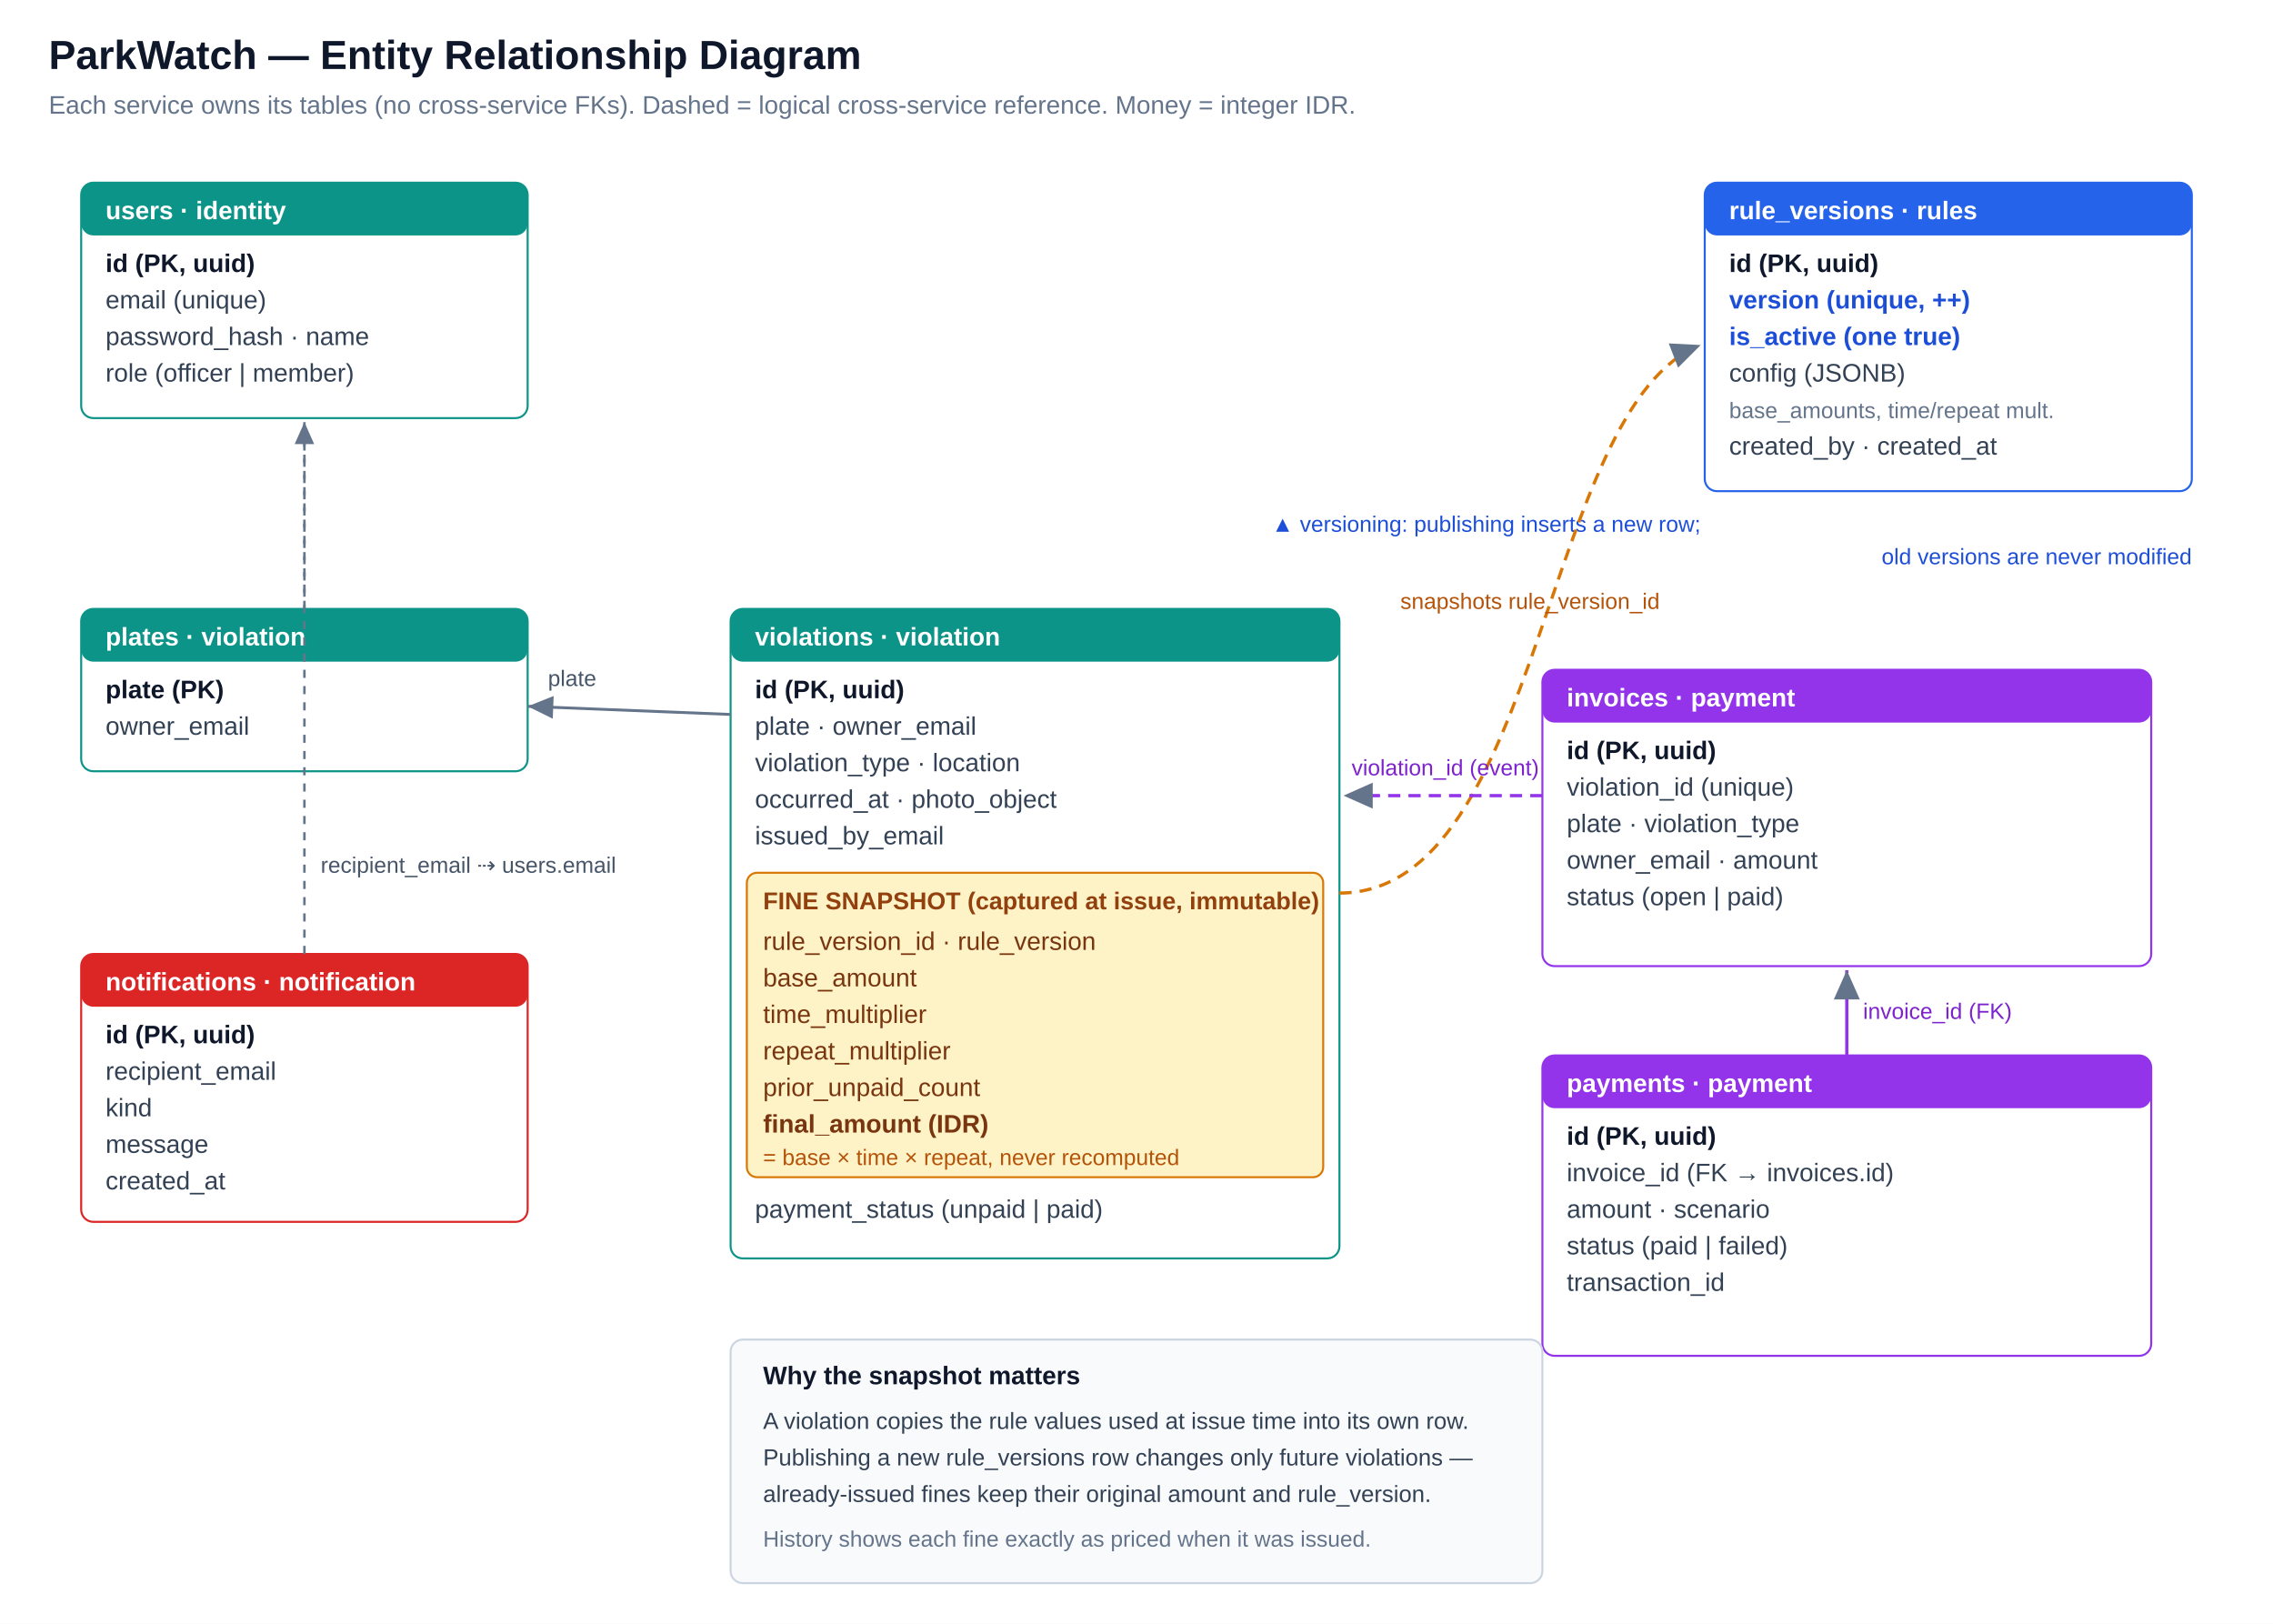
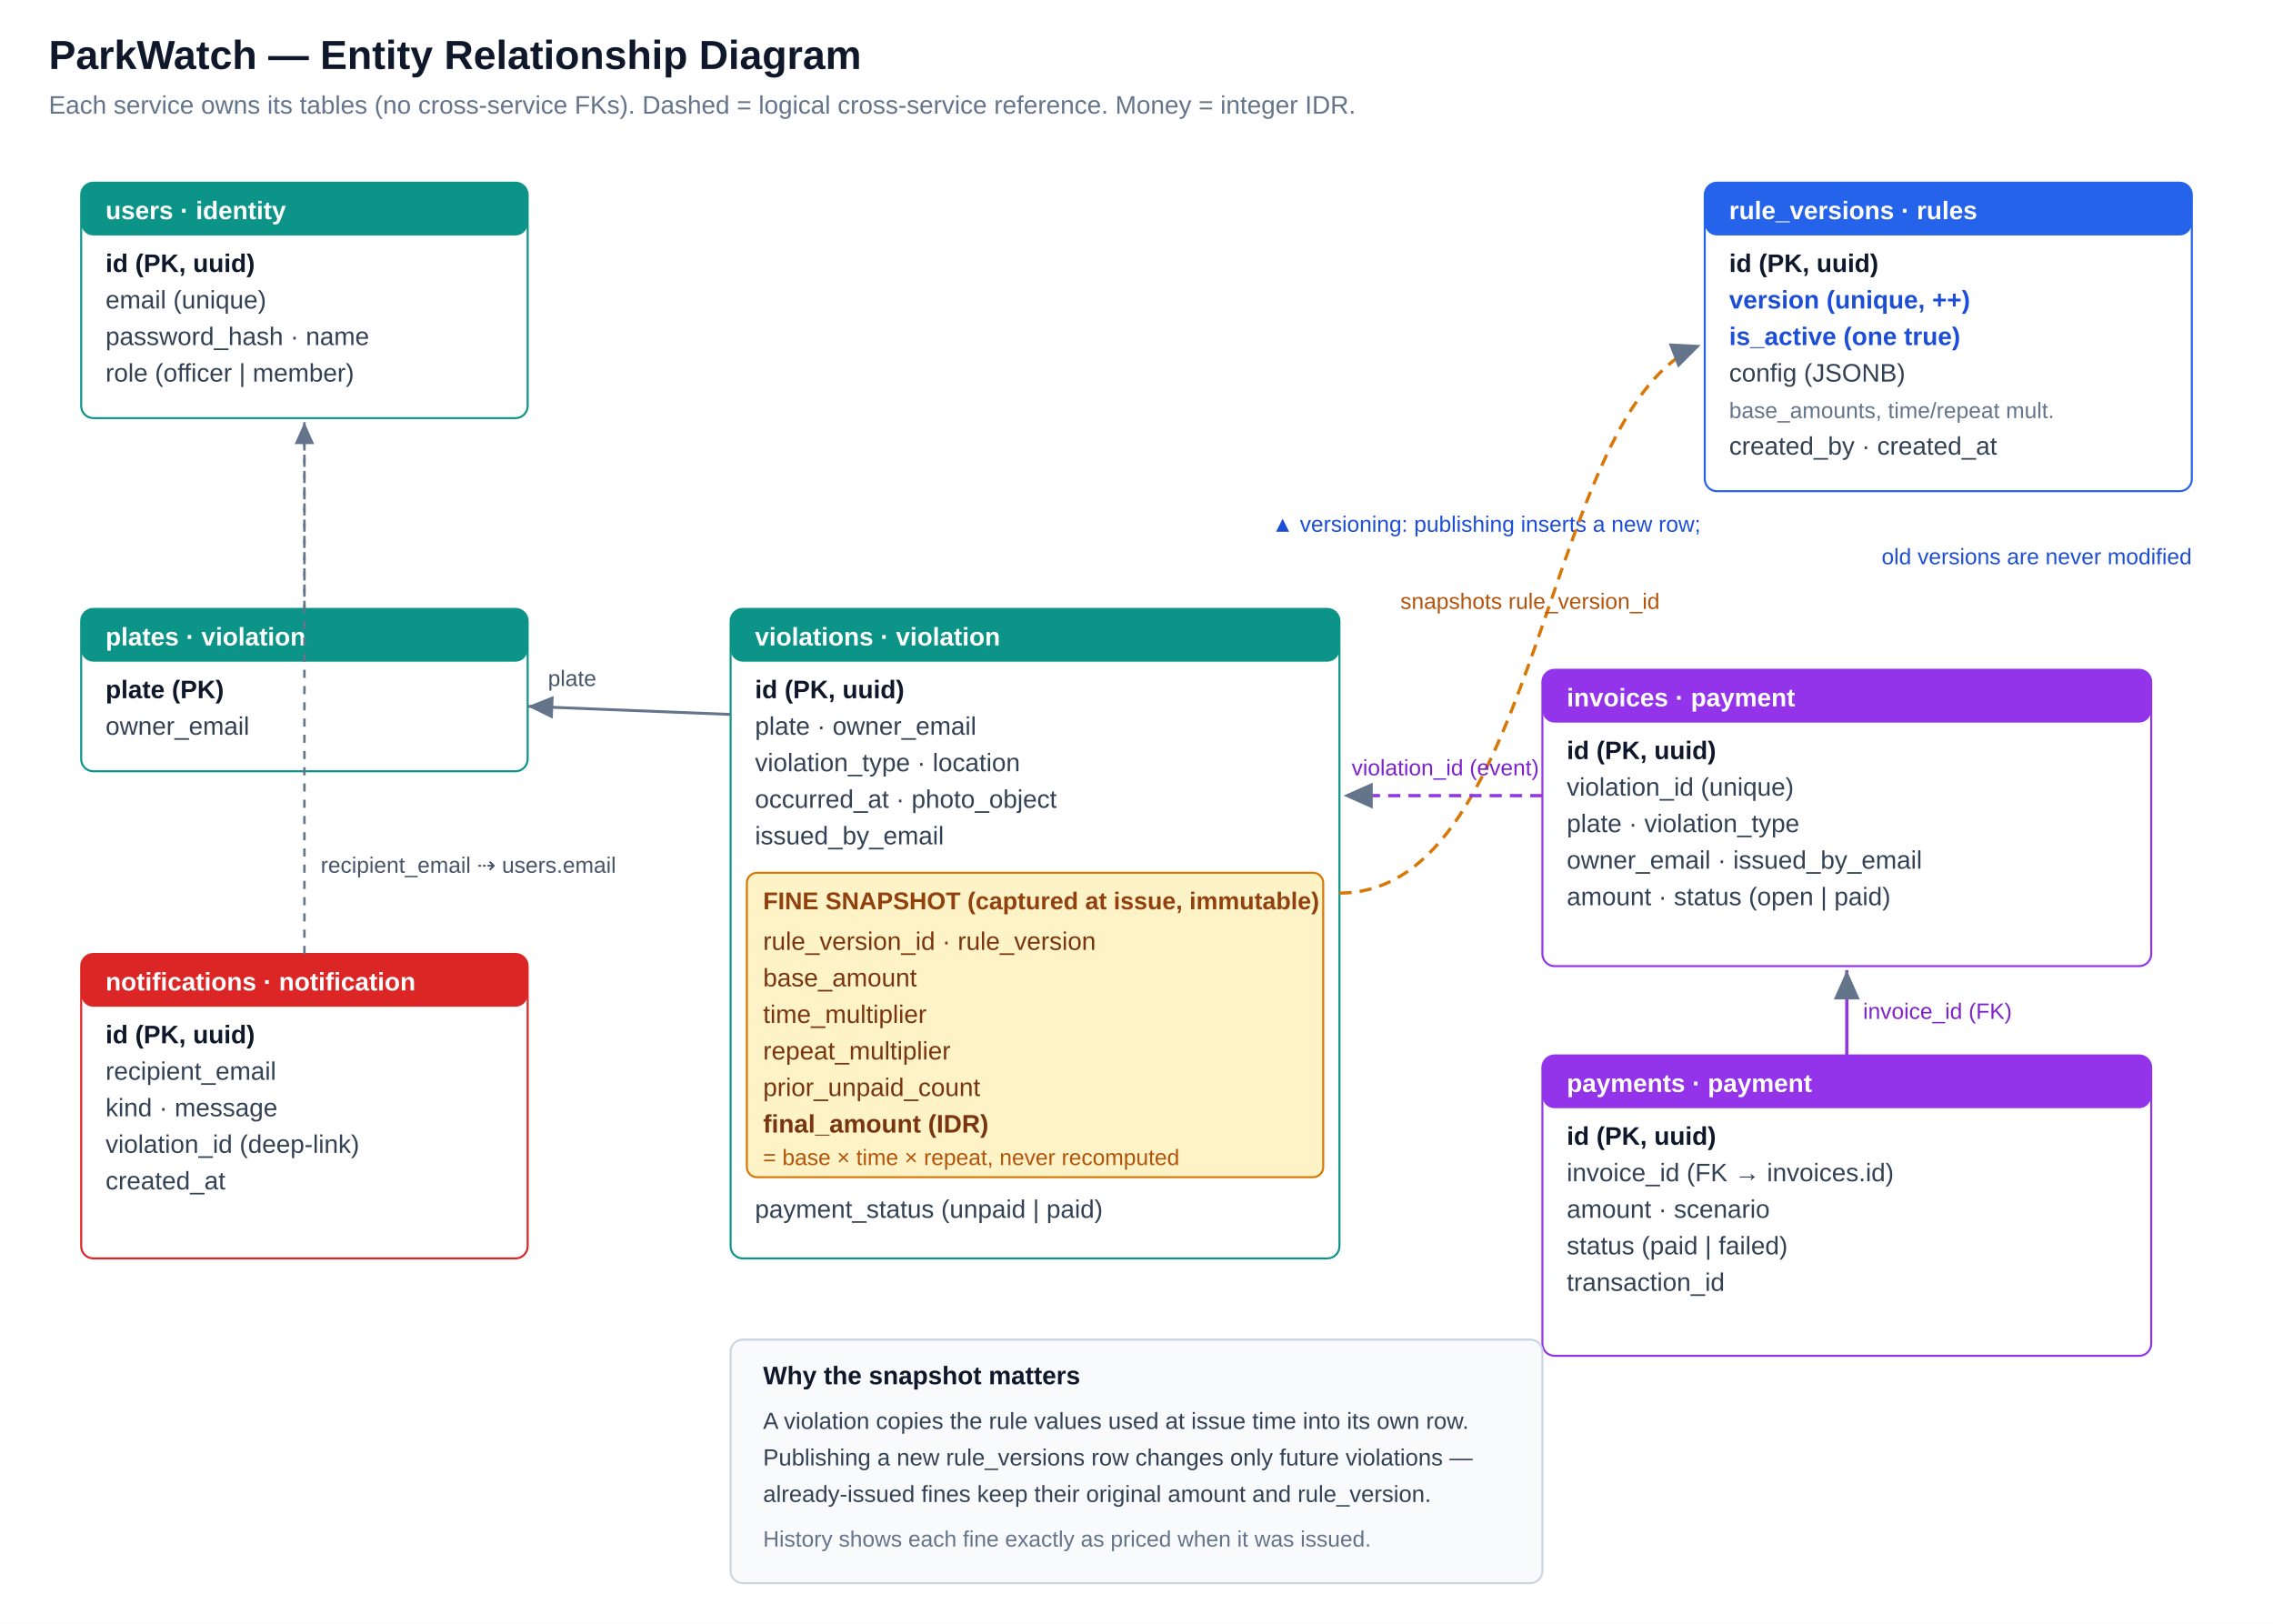
<svg xmlns="http://www.w3.org/2000/svg" viewBox="0 0 1120 800" font-family="Segoe UI, Arial, sans-serif" font-size="12.5">
  <defs>
    <marker id="rel" markerWidth="12" markerHeight="12" refX="9" refY="4" orient="auto" markerUnits="strokeWidth">
      <path d="M0,0 L9,4 L0,8 Z" fill="#64748b" />
    </marker>
  </defs>
  <rect x="0" y="0" width="1120" height="800" fill="#ffffff" />
  <text x="24" y="34" font-size="20" font-weight="700" fill="#0f172a">ParkWatch — Entity Relationship Diagram</text>
  <text x="24" y="56" fill="#64748b">Each service owns its tables (no cross-service FKs). Dashed = logical cross-service reference. Money = integer IDR.</text>
  <g>
    <rect x="40" y="90" width="220" height="116" rx="6" fill="#ffffff" stroke="#0d9488" />
    <rect x="40" y="90" width="220" height="26" rx="6" fill="#0d9488" />
    <text x="52" y="108" fill="#ffffff" font-weight="700">users   ·  identity</text>
    <text x="52" y="134" fill="#0f172a" font-weight="600">id  (PK, uuid)</text>
    <text x="52" y="152" fill="#334155">email  (unique)</text>
    <text x="52" y="170" fill="#334155">password_hash  ·  name</text>
    <text x="52" y="188" fill="#334155">role  (officer | member)</text>
  </g>
  <g>
    <rect x="840" y="90" width="240" height="152" rx="6" fill="#ffffff" stroke="#2563eb" />
    <rect x="840" y="90" width="240" height="26" rx="6" fill="#2563eb" />
    <text x="852" y="108" fill="#ffffff" font-weight="700">rule_versions   ·  rules</text>
    <text x="852" y="134" fill="#0f172a" font-weight="600">id  (PK, uuid)</text>
    <text x="852" y="152" fill="#1d4ed8" font-weight="600">version  (unique, ++)</text>
    <text x="852" y="170" fill="#1d4ed8" font-weight="600">is_active  (one true)</text>
    <text x="852" y="188" fill="#334155">config  (JSONB)</text>
    <text x="852" y="206" fill="#64748b" font-size="11">base_amounts, time/repeat mult.</text>
    <text x="852" y="224" fill="#334155">created_by  ·  created_at</text>
  </g>
  <text x="838" y="262" fill="#1d4ed8" font-size="11" text-anchor="end">▲ versioning: publishing inserts a new row;</text>
  <text x="1080" y="278" fill="#1d4ed8" font-size="11" text-anchor="end">old versions are never modified</text>
  <g>
    <rect x="40" y="300" width="220" height="80" rx="6" fill="#ffffff" stroke="#0d9488" />
    <rect x="40" y="300" width="220" height="26" rx="6" fill="#0d9488" />
    <text x="52" y="318" fill="#ffffff" font-weight="700">plates   ·  violation</text>
    <text x="52" y="344" fill="#0f172a" font-weight="600">plate  (PK)</text>
    <text x="52" y="362" fill="#334155">owner_email</text>
  </g>
  <g>
    <rect x="360" y="300" width="300" height="320" rx="6" fill="#ffffff" stroke="#0d9488" />
    <rect x="360" y="300" width="300" height="26" rx="6" fill="#0d9488" />
    <text x="372" y="318" fill="#ffffff" font-weight="700">violations   ·  violation</text>
    <text x="372" y="344" fill="#0f172a" font-weight="600">id  (PK, uuid)</text>
    <text x="372" y="362" fill="#334155">plate  ·  owner_email</text>
    <text x="372" y="380" fill="#334155">violation_type  ·  location</text>
    <text x="372" y="398" fill="#334155">occurred_at  ·  photo_object</text>
    <text x="372" y="416" fill="#334155">issued_by_email</text>
    <rect x="368" y="430" width="284" height="150" rx="5" fill="#fef3c7" stroke="#d97706" />
    <text x="376" y="448" fill="#92400e" font-weight="700" font-size="12">FINE SNAPSHOT  (captured at issue, immutable)</text>
    <text x="376" y="468" fill="#78350f">rule_version_id  ·  rule_version</text>
    <text x="376" y="486" fill="#78350f">base_amount</text>
    <text x="376" y="504" fill="#78350f">time_multiplier</text>
    <text x="376" y="522" fill="#78350f">repeat_multiplier</text>
    <text x="376" y="540" fill="#78350f">prior_unpaid_count</text>
    <text x="376" y="558" fill="#78350f" font-weight="700">final_amount  (IDR)</text>
    <text x="376" y="574" fill="#b45309" font-size="11">= base × time × repeat, never recomputed</text>
    <text x="372" y="600" fill="#334155">payment_status  (unpaid | paid)</text>
  </g>
  <g>
    <rect x="760" y="330" width="300" height="146" rx="6" fill="#ffffff" stroke="#9333ea" />
    <rect x="760" y="330" width="300" height="26" rx="6" fill="#9333ea" />
    <text x="772" y="348" fill="#ffffff" font-weight="700">invoices   ·  payment</text>
    <text x="772" y="374" fill="#0f172a" font-weight="600">id  (PK, uuid)</text>
    <text x="772" y="392" fill="#334155">violation_id  (unique)</text>
    <text x="772" y="410" fill="#334155">plate  ·  violation_type</text>
-     <text x="772" y="428" fill="#334155">owner_email  ·  amount</text>
-     <text x="772" y="446" fill="#334155">status  (open | paid)</text>
+     <text x="772" y="428" fill="#334155">owner_email  ·  issued_by_email</text>
+     <text x="772" y="446" fill="#334155">amount  ·  status  (open | paid)</text>
  </g>
  <g>
    <rect x="760" y="520" width="300" height="148" rx="6" fill="#ffffff" stroke="#9333ea" />
    <rect x="760" y="520" width="300" height="26" rx="6" fill="#9333ea" />
    <text x="772" y="538" fill="#ffffff" font-weight="700">payments   ·  payment</text>
    <text x="772" y="564" fill="#0f172a" font-weight="600">id  (PK, uuid)</text>
    <text x="772" y="582" fill="#334155">invoice_id  (FK → invoices.id)</text>
    <text x="772" y="600" fill="#334155">amount  ·  scenario</text>
    <text x="772" y="618" fill="#334155">status  (paid | failed)</text>
    <text x="772" y="636" fill="#334155">transaction_id</text>
  </g>
  <g>
-     <rect x="40" y="470" width="220" height="132" rx="6" fill="#ffffff" stroke="#dc2626" />
+     <rect x="40" y="470" width="220" height="150" rx="6" fill="#ffffff" stroke="#dc2626" />
    <rect x="40" y="470" width="220" height="26" rx="6" fill="#dc2626" />
    <text x="52" y="488" fill="#ffffff" font-weight="700">notifications   ·  notification</text>
    <text x="52" y="514" fill="#0f172a" font-weight="600">id  (PK, uuid)</text>
    <text x="52" y="532" fill="#334155">recipient_email</text>
-     <text x="52" y="550" fill="#334155">kind</text>
-     <text x="52" y="568" fill="#334155">message</text>
+     <text x="52" y="550" fill="#334155">kind  ·  message</text>
+     <text x="52" y="568" fill="#334155">violation_id  (deep-link)</text>
    <text x="52" y="586" fill="#334155">created_at</text>
  </g>
  <path d="M360,352 L260,348" stroke="#64748b" stroke-width="1.4" fill="none" marker-end="url(#rel)" />
  <text x="270" y="338" fill="#475569" font-size="11">plate</text>
  <path d="M660,440 C760,440 760,200 838,170" stroke="#d97706" stroke-width="1.6" fill="none" stroke-dasharray="6 4" marker-end="url(#rel)" />
  <text x="690" y="300" fill="#b45309" font-size="11">snapshots rule_version_id</text>
  <path d="M760,392 L662,392" stroke="#9333ea" stroke-width="1.6" fill="none" stroke-dasharray="6 4" marker-end="url(#rel)" />
  <text x="666" y="382" fill="#7e22ce" font-size="11">violation_id (event)</text>
  <path d="M910,520 L910,478" stroke="#9333ea" stroke-width="1.6" fill="none" marker-end="url(#rel)" />
  <text x="918" y="502" fill="#7e22ce" font-size="11">invoice_id (FK)</text>
  <path d="M150,470 C150,300 150,250 150,208" stroke="#64748b" stroke-width="1.2" fill="none" stroke-dasharray="4 4" marker-end="url(#rel)" />
  <text x="158" y="430" fill="#475569" font-size="11">recipient_email ⇢ users.email</text>
  <path d="M150,300 L150,208" stroke="#64748b" stroke-width="1.2" fill="none" stroke-dasharray="4 4" />
  <rect x="360" y="660" width="400" height="120" rx="6" fill="#f8fafc" stroke="#cbd5e1" />
  <text x="376" y="682" font-weight="700" fill="#0f172a">Why the snapshot matters</text>
  <text x="376" y="704" fill="#334155" font-size="11.5">A violation copies the rule values used at issue time into its own row.</text>
  <text x="376" y="722" fill="#334155" font-size="11.5">Publishing a new rule_versions row changes only future violations —</text>
  <text x="376" y="740" fill="#334155" font-size="11.5">already-issued fines keep their original amount and rule_version.</text>
  <text x="376" y="762" fill="#64748b" font-size="11">History shows each fine exactly as priced when it was issued.</text>
</svg>
